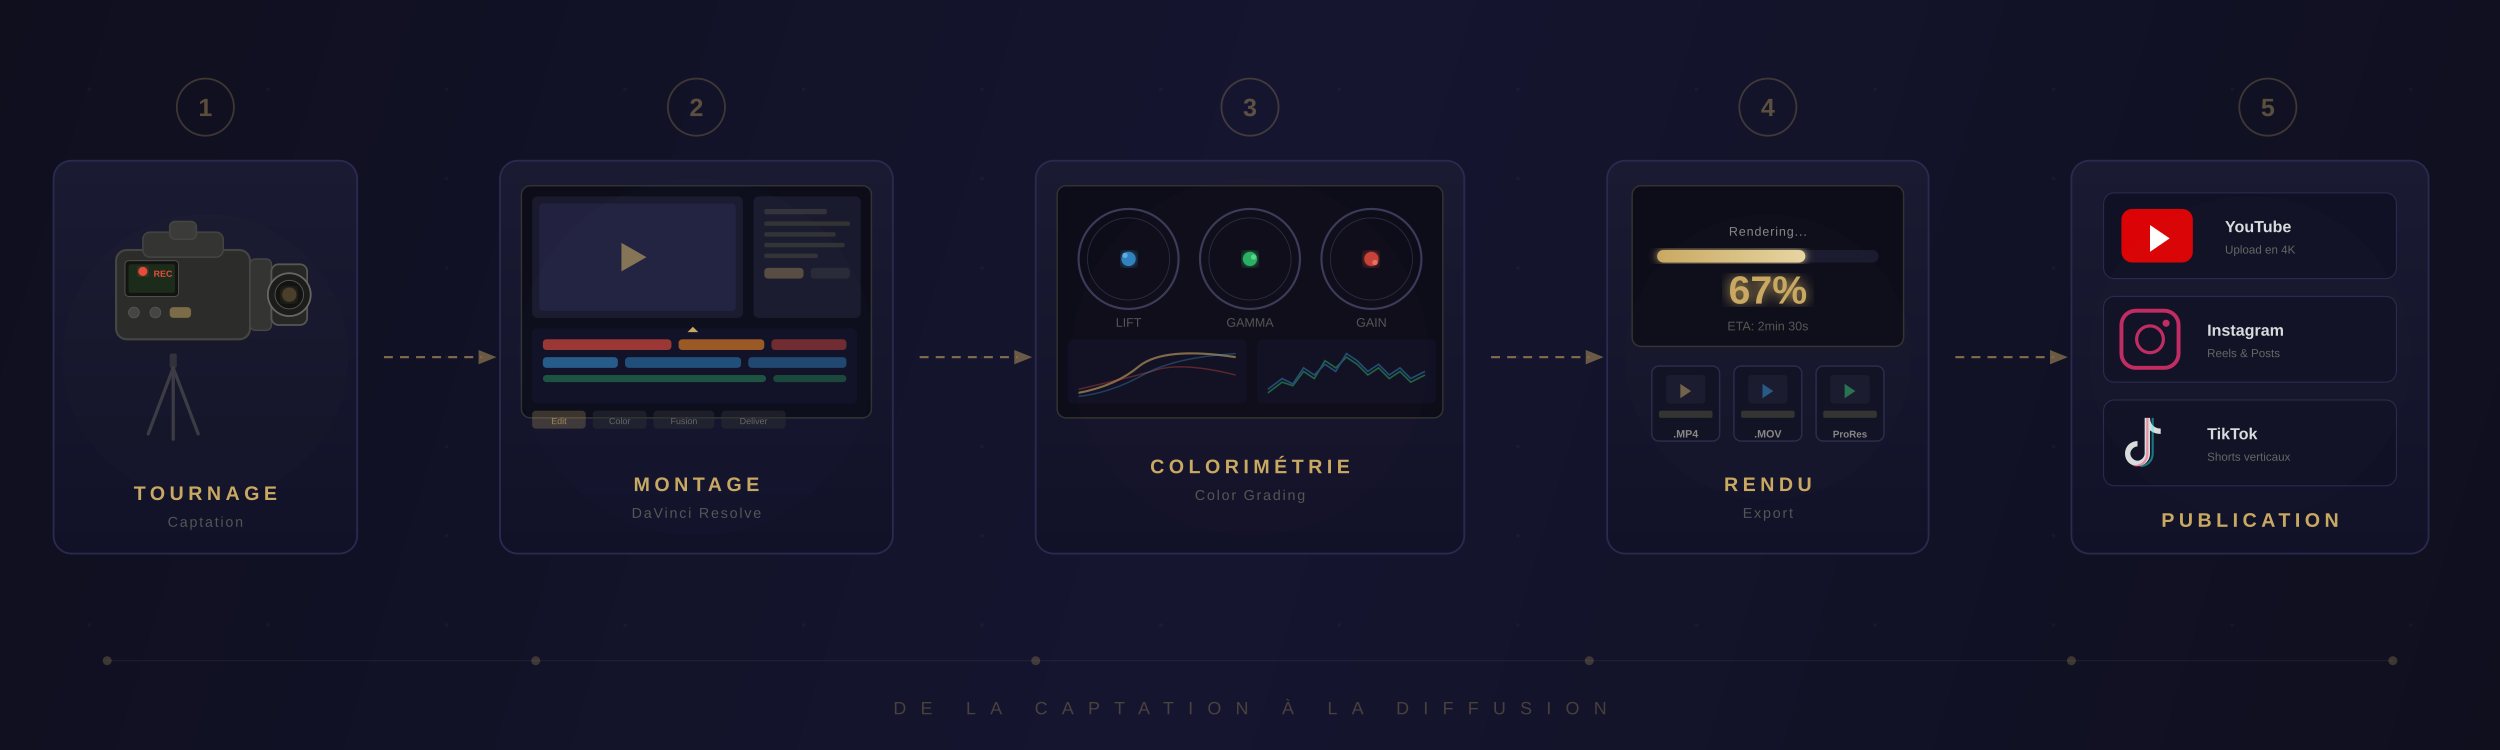
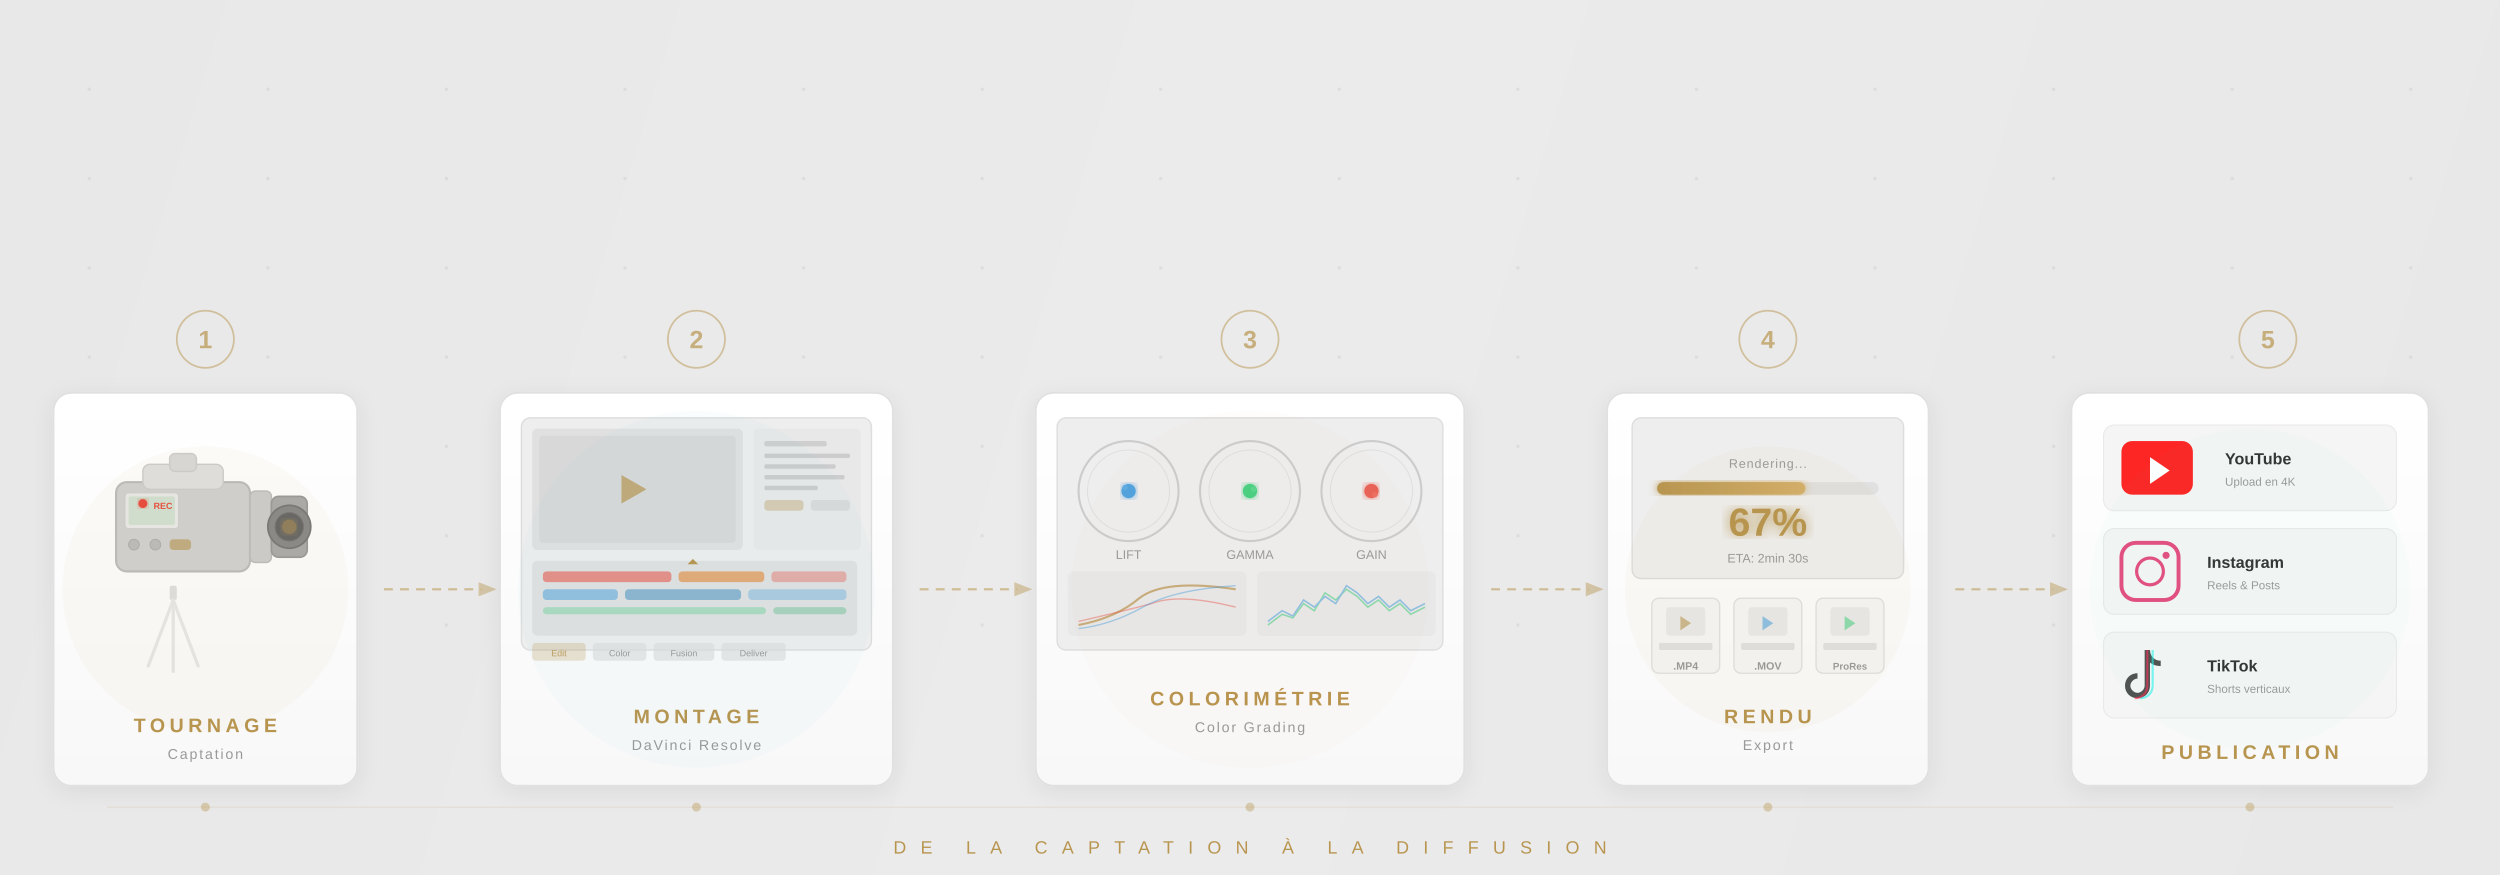
- <svg xmlns="http://www.w3.org/2000/svg" viewBox="0 0 1400 420" fill="none">
+ <svg xmlns="http://www.w3.org/2000/svg" viewBox="0 0 1400 490" fill="none">
  <defs>
    <linearGradient id="bg" x1="0" y1="0" x2="1400" y2="420" gradientUnits="userSpaceOnUse">
-       <stop offset="0%" stop-color="#0f0f1e" />
-       <stop offset="50%" stop-color="#151530" />
-       <stop offset="100%" stop-color="#0f0f1e" />
-     </linearGradient>
-     <linearGradient id="screen" x1="0" y1="0" x2="0" y2="1">
-       <stop offset="0%" stop-color="#1c1c30" />
-       <stop offset="100%" stop-color="#121225" />
+       <stop offset="0%" stop-color="#e8e8e8" />
+       <stop offset="50%" stop-color="#ebebeb" />
+       <stop offset="100%" stop-color="#e8e8e8" />
    </linearGradient>
    <linearGradient id="gold" x1="0" y1="0" x2="1" y2="0">
-       <stop offset="0%" stop-color="#c9a962" />
-       <stop offset="100%" stop-color="#e8d5a3" />
+       <stop offset="0%" stop-color="#b8954f" />
+       <stop offset="100%" stop-color="#d4af6a" />
    </linearGradient>
    <linearGradient id="cardBg" x1="0" y1="0" x2="0" y2="1">
-       <stop offset="0%" stop-color="#1a1a32" />
-       <stop offset="100%" stop-color="#111128" />
+       <stop offset="0%" stop-color="#ffffff" />
+       <stop offset="100%" stop-color="#f8f8f8" />
    </linearGradient>
    <filter id="glow">
      <feGaussianBlur stdDeviation="2.5" result="b" />
      <feMerge>
        <feMergeNode in="b" />
        <feMergeNode in="SourceGraphic" />
      </feMerge>
    </filter>
    <filter id="goldGlow">
      <feGaussianBlur stdDeviation="4" result="b" />
      <feMerge>
        <feMergeNode in="b" />
        <feMergeNode in="SourceGraphic" />
      </feMerge>
    </filter>
+     <filter id="shadow" x="-10%" y="-10%" width="120%" height="130%">
+       <feDropShadow dx="0" dy="3" stdDeviation="6" flood-color="#00000012" />
+     </filter>
  </defs>
-   <rect width="1400" height="420" fill="url(#bg)" />
-   <g opacity="0.035" fill="#fff">
+   <rect width="1400" height="490" fill="url(#bg)" />
+   <g opacity="0.07" fill="#333333">
    <circle cx="50" cy="50" r="1" />
    <circle cx="50" cy="100" r="1" />
    <circle cx="50" cy="150" r="1" />
    <circle cx="50" cy="200" r="1" />
    <circle cx="50" cy="250" r="1" />
    <circle cx="50" cy="300" r="1" />
    <circle cx="50" cy="350" r="1" />
    <circle cx="150" cy="50" r="1" />
    <circle cx="150" cy="100" r="1" />
    <circle cx="150" cy="150" r="1" />
    <circle cx="150" cy="200" r="1" />
    <circle cx="150" cy="250" r="1" />
    <circle cx="150" cy="300" r="1" />
    <circle cx="150" cy="350" r="1" />
    <circle cx="250" cy="50" r="1" />
    <circle cx="250" cy="100" r="1" />
    <circle cx="250" cy="150" r="1" />
    <circle cx="250" cy="200" r="1" />
    <circle cx="250" cy="250" r="1" />
    <circle cx="250" cy="300" r="1" />
    <circle cx="250" cy="350" r="1" />
    <circle cx="350" cy="50" r="1" />
    <circle cx="350" cy="100" r="1" />
    <circle cx="350" cy="150" r="1" />
    <circle cx="350" cy="200" r="1" />
    <circle cx="350" cy="250" r="1" />
    <circle cx="350" cy="300" r="1" />
    <circle cx="350" cy="350" r="1" />
    <circle cx="450" cy="50" r="1" />
    <circle cx="450" cy="100" r="1" />
    <circle cx="450" cy="150" r="1" />
    <circle cx="450" cy="200" r="1" />
    <circle cx="450" cy="250" r="1" />
    <circle cx="450" cy="300" r="1" />
    <circle cx="450" cy="350" r="1" />
    <circle cx="550" cy="50" r="1" />
    <circle cx="550" cy="100" r="1" />
    <circle cx="550" cy="150" r="1" />
    <circle cx="550" cy="200" r="1" />
    <circle cx="550" cy="250" r="1" />
    <circle cx="550" cy="300" r="1" />
    <circle cx="550" cy="350" r="1" />
    <circle cx="650" cy="50" r="1" />
    <circle cx="650" cy="100" r="1" />
    <circle cx="650" cy="150" r="1" />
    <circle cx="650" cy="200" r="1" />
    <circle cx="650" cy="250" r="1" />
    <circle cx="650" cy="300" r="1" />
    <circle cx="650" cy="350" r="1" />
    <circle cx="750" cy="50" r="1" />
    <circle cx="750" cy="100" r="1" />
    <circle cx="750" cy="150" r="1" />
    <circle cx="750" cy="200" r="1" />
    <circle cx="750" cy="250" r="1" />
    <circle cx="750" cy="300" r="1" />
    <circle cx="750" cy="350" r="1" />
    <circle cx="850" cy="50" r="1" />
    <circle cx="850" cy="100" r="1" />
    <circle cx="850" cy="150" r="1" />
    <circle cx="850" cy="200" r="1" />
    <circle cx="850" cy="250" r="1" />
    <circle cx="850" cy="300" r="1" />
    <circle cx="850" cy="350" r="1" />
    <circle cx="950" cy="50" r="1" />
    <circle cx="950" cy="100" r="1" />
    <circle cx="950" cy="150" r="1" />
    <circle cx="950" cy="200" r="1" />
    <circle cx="950" cy="250" r="1" />
    <circle cx="950" cy="300" r="1" />
    <circle cx="950" cy="350" r="1" />
    <circle cx="1050" cy="50" r="1" />
    <circle cx="1050" cy="100" r="1" />
    <circle cx="1050" cy="150" r="1" />
    <circle cx="1050" cy="200" r="1" />
    <circle cx="1050" cy="250" r="1" />
    <circle cx="1050" cy="300" r="1" />
    <circle cx="1050" cy="350" r="1" />
    <circle cx="1150" cy="50" r="1" />
    <circle cx="1150" cy="100" r="1" />
    <circle cx="1150" cy="150" r="1" />
    <circle cx="1150" cy="200" r="1" />
    <circle cx="1150" cy="250" r="1" />
    <circle cx="1150" cy="300" r="1" />
    <circle cx="1150" cy="350" r="1" />
    <circle cx="1250" cy="50" r="1" />
    <circle cx="1250" cy="100" r="1" />
    <circle cx="1250" cy="150" r="1" />
    <circle cx="1250" cy="200" r="1" />
    <circle cx="1250" cy="250" r="1" />
    <circle cx="1250" cy="300" r="1" />
    <circle cx="1250" cy="350" r="1" />
    <circle cx="1350" cy="50" r="1" />
    <circle cx="1350" cy="100" r="1" />
    <circle cx="1350" cy="150" r="1" />
    <circle cx="1350" cy="200" r="1" />
    <circle cx="1350" cy="250" r="1" />
    <circle cx="1350" cy="300" r="1" />
    <circle cx="1350" cy="350" r="1" />
  </g>
-   <circle cx="115" cy="60" r="16" fill="none" stroke="#c9a962" stroke-width="1" opacity="0.25" />
-   <text x="115" y="65" text-anchor="middle" font-family="Arial" font-size="14" font-weight="700" fill="#c9a962" opacity="0.4">1</text>
-   <circle cx="390" cy="60" r="16" fill="none" stroke="#c9a962" stroke-width="1" opacity="0.25" />
-   <text x="390" y="65" text-anchor="middle" font-family="Arial" font-size="14" font-weight="700" fill="#c9a962" opacity="0.4">2</text>
-   <circle cx="700" cy="60" r="16" fill="none" stroke="#c9a962" stroke-width="1" opacity="0.25" />
-   <text x="700" y="65" text-anchor="middle" font-family="Arial" font-size="14" font-weight="700" fill="#c9a962" opacity="0.4">3</text>
-   <circle cx="990" cy="60" r="16" fill="none" stroke="#c9a962" stroke-width="1" opacity="0.25" />
-   <text x="990" y="65" text-anchor="middle" font-family="Arial" font-size="14" font-weight="700" fill="#c9a962" opacity="0.4">4</text>
-   <circle cx="1270" cy="60" r="16" fill="none" stroke="#c9a962" stroke-width="1" opacity="0.25" />
-   <text x="1270" y="65" text-anchor="middle" font-family="Arial" font-size="14" font-weight="700" fill="#c9a962" opacity="0.4">5</text>
-   <g transform="translate(30, 90)">
-     <rect width="170" height="220" rx="10" fill="url(#cardBg)" stroke="#2a2a50" stroke-width="1" />
-     <g transform="translate(35, 30)">
-       <rect x="0" y="20" width="75" height="50" rx="6" fill="#2a2a2a" stroke="#444" stroke-width="1.2" />
-       <rect x="15" y="10" width="45" height="14" rx="4" fill="#333" stroke="#444" stroke-width="0.8" />
-       <rect x="30" y="4" width="15" height="10" rx="3" fill="#3a3a3a" stroke="#444" stroke-width="0.8" />
-       <rect x="75" y="25" width="12" height="40" rx="3" fill="#333" stroke="#444" stroke-width="0.8" />
-       <rect x="87" y="28" width="20" height="34" rx="4" fill="#252525" stroke="#555" stroke-width="1" />
-       <circle cx="97" cy="45" r="12" fill="#1a1a1a" stroke="#666" stroke-width="1" />
-       <circle cx="97" cy="45" r="8" fill="#111" stroke="#555" stroke-width="0.5" />
-       <circle cx="97" cy="45" r="4" fill="#c9a962" opacity="0.3" filter="url(#glow)" />
-       <rect x="5" y="26" width="30" height="20" rx="2" fill="#111" stroke="#555" stroke-width="0.5" />
-       <rect x="7" y="28" width="26" height="16" rx="1" fill="#1e3a1e" opacity="0.6" />
-       <circle cx="15" cy="32" r="2.5" fill="#e74c3c" filter="url(#glow)" />
-       <text x="21" y="35" font-family="Arial" font-size="5" font-weight="700" fill="#e74c3c">REC</text>
-       <circle cx="10" cy="55" r="3" fill="#444" stroke="#555" stroke-width="0.5" />
-       <circle cx="22" cy="55" r="3" fill="#444" stroke="#555" stroke-width="0.5" />
-       <rect x="30" y="52" width="12" height="6" rx="2" fill="#c9a962" opacity="0.5" />
-     </g>
-     <g transform="translate(55, 108)" opacity="0.6">
-       <rect x="10" y="0" width="4" height="8" rx="1" fill="#444" />
-       <line x1="12" y1="8" x2="-2" y2="45" stroke="#555" stroke-width="1.8" stroke-linecap="round" />
-       <line x1="12" y1="8" x2="12" y2="48" stroke="#555" stroke-width="1.8" stroke-linecap="round" />
-       <line x1="12" y1="8" x2="26" y2="45" stroke="#555" stroke-width="1.8" stroke-linecap="round" />
-     </g>
-     <text x="85" y="190" text-anchor="middle" font-family="Arial, sans-serif" font-size="11" font-weight="700" fill="#c9a962" letter-spacing="2.5">TOURNAGE</text>
-     <text x="85" y="205" text-anchor="middle" font-family="Arial" font-size="8" fill="#555" letter-spacing="1">Captation</text>
+   <g transform="translate(0, 130)">
+     <circle cx="115" cy="60" r="16" fill="none" stroke="#b8954f" stroke-width="1" opacity="0.5" />
+     <text x="115" y="65" text-anchor="middle" font-family="Arial" font-size="14" font-weight="700" fill="#b8954f" opacity="0.7">1</text>
+     <circle cx="390" cy="60" r="16" fill="none" stroke="#b8954f" stroke-width="1" opacity="0.5" />
+     <text x="390" y="65" text-anchor="middle" font-family="Arial" font-size="14" font-weight="700" fill="#b8954f" opacity="0.7">2</text>
+     <circle cx="700" cy="60" r="16" fill="none" stroke="#b8954f" stroke-width="1" opacity="0.5" />
+     <text x="700" y="65" text-anchor="middle" font-family="Arial" font-size="14" font-weight="700" fill="#b8954f" opacity="0.7">3</text>
+     <circle cx="990" cy="60" r="16" fill="none" stroke="#b8954f" stroke-width="1" opacity="0.5" />
+     <text x="990" y="65" text-anchor="middle" font-family="Arial" font-size="14" font-weight="700" fill="#b8954f" opacity="0.7">4</text>
+     <circle cx="1270" cy="60" r="16" fill="none" stroke="#b8954f" stroke-width="1" opacity="0.5" />
+     <text x="1270" y="65" text-anchor="middle" font-family="Arial" font-size="14" font-weight="700" fill="#b8954f" opacity="0.7">5</text>
+     <g transform="translate(30, 90)">
+       <rect width="170" height="220" rx="10" fill="url(#cardBg)" stroke="#e0e0e0" stroke-width="1" filter="url(#shadow)" />
+       <g transform="translate(35, 30)">
+         <rect x="0" y="20" width="75" height="50" rx="6" fill="#d0d0d0" stroke="#bbbbbb" stroke-width="1.2" />
+         <rect x="15" y="10" width="45" height="14" rx="4" fill="#e0e0e0" stroke="#cccccc" stroke-width="0.8" />
+         <rect x="30" y="4" width="15" height="10" rx="3" fill="#d8d8d8" stroke="#cccccc" stroke-width="0.8" />
+         <rect x="75" y="25" width="12" height="40" rx="3" fill="#cccccc" stroke="#bbbbbb" stroke-width="0.8" />
+         <rect x="87" y="28" width="20" height="34" rx="4" fill="#aaaaaa" stroke="#999999" stroke-width="1" />
+         <circle cx="97" cy="45" r="12" fill="#888888" stroke="#777777" stroke-width="1" />
+         <circle cx="97" cy="45" r="8" fill="#666666" stroke="#777777" stroke-width="0.5" />
+         <circle cx="97" cy="45" r="4" fill="#b8954f" opacity="0.5" filter="url(#glow)" />
+         <rect x="5" y="26" width="30" height="20" rx="2" fill="#e8e8e8" stroke="#cccccc" stroke-width="0.5" />
+         <rect x="7" y="28" width="26" height="16" rx="1" fill="#c8ddc8" opacity="0.7" />
+         <circle cx="15" cy="32" r="2.5" fill="#e74c3c" filter="url(#glow)" />
+         <text x="21" y="35" font-family="Arial" font-size="5" font-weight="700" fill="#e74c3c">REC</text>
+         <circle cx="10" cy="55" r="3" fill="#bbbbbb" stroke="#aaaaaa" stroke-width="0.5" />
+         <circle cx="22" cy="55" r="3" fill="#bbbbbb" stroke="#aaaaaa" stroke-width="0.5" />
+         <rect x="30" y="52" width="12" height="6" rx="2" fill="#b8954f" opacity="0.6" />
+       </g>
+       <g transform="translate(55, 108)" opacity="0.45">
+         <rect x="10" y="0" width="4" height="8" rx="1" fill="#bbbbbb" />
+         <line x1="12" y1="8" x2="-2" y2="45" stroke="#cccccc" stroke-width="1.8" stroke-linecap="round" />
+         <line x1="12" y1="8" x2="12" y2="48" stroke="#cccccc" stroke-width="1.8" stroke-linecap="round" />
+         <line x1="12" y1="8" x2="26" y2="45" stroke="#cccccc" stroke-width="1.8" stroke-linecap="round" />
+       </g>
+       <text x="85" y="190" text-anchor="middle" font-family="Arial, sans-serif" font-size="11" font-weight="700" fill="#b8954f" letter-spacing="2.5">TOURNAGE</text>
+       <text x="85" y="205" text-anchor="middle" font-family="Arial" font-size="8" fill="#999999" letter-spacing="1">Captation</text>
+     </g>
+     <g opacity="0.55">
+       <line x1="215" y1="200" x2="270" y2="200" stroke="#b8954f" stroke-width="1.2" stroke-dasharray="5 4" />
+       <polygon points="268,196 278,200 268,204" fill="#b8954f" opacity="0.8" />
+     </g>
+     <g transform="translate(280, 90)">
+       <rect width="220" height="220" rx="10" fill="url(#cardBg)" stroke="#e0e0e0" stroke-width="1" filter="url(#shadow)" />
+       <rect x="12" y="14" width="196" height="130" rx="5" fill="#eeeeee" stroke="#dddddd" stroke-width="0.8" />
+       <rect x="18" y="20" width="118" height="68" rx="3" fill="#e0e0e0" />
+       <rect x="22" y="24" width="110" height="60" rx="2" fill="#d8d8d8" />
+       <polygon points="68,46 82,54 68,62" fill="#b8954f" opacity="0.7" />
+       <rect x="142" y="20" width="60" height="68" rx="3" fill="#e8e8e8" />
+       <rect x="148" y="27" width="35" height="3" rx="1" fill="#cccccc" opacity="0.9" />
+       <rect x="148" y="34" width="48" height="2.5" rx="1" fill="#cccccc" />
+       <rect x="148" y="40" width="40" height="2.5" rx="1" fill="#cccccc" />
+       <rect x="148" y="46" width="45" height="2.5" rx="1" fill="#cccccc" />
+       <rect x="148" y="52" width="30" height="2.5" rx="1" fill="#cccccc" />
+       <rect x="148" y="60" width="22" height="6" rx="2" fill="#b8954f" opacity="0.35" />
+       <rect x="174" y="60" width="22" height="6" rx="2" fill="#cccccc" opacity="0.5" />
+       <rect x="18" y="94" width="182" height="42" rx="3" fill="#e0e0e0" />
+       <rect x="24" y="100" width="72" height="6" rx="2" fill="#e74c3c" opacity="0.55" />
+       <rect x="100" y="100" width="48" height="6" rx="2" fill="#e67e22" opacity="0.55" />
+       <rect x="152" y="100" width="42" height="6" rx="2" fill="#e74c3c" opacity="0.35" />
+       <rect x="24" y="110" width="42" height="6" rx="2" fill="#3498db" opacity="0.45" />
+       <rect x="70" y="110" width="65" height="6" rx="2" fill="#2980b9" opacity="0.45" />
+       <rect x="139" y="110" width="55" height="6" rx="2" fill="#3498db" opacity="0.3" />
+       <rect x="24" y="120" width="125" height="4" rx="2" fill="#2ecc71" opacity="0.3" />
+       <rect x="153" y="120" width="41" height="4" rx="2" fill="#27ae60" opacity="0.3" />
+       <line x1="108" y1="97" x2="108" y2="133" stroke="#b8954f" stroke-width="1.2" filter="url(#glow)" />
+       <polygon points="105,96 111,96 108,93" fill="#b8954f" />
+       <g transform="translate(18, 140)">
+         <rect width="30" height="10" rx="2" fill="#b8954f" opacity="0.25" />
+         <text x="15" y="7.5" text-anchor="middle" font-family="Arial" font-size="5" fill="#b8954f" opacity="0.9">Edit</text>
+         <rect x="34" width="30" height="10" rx="2" fill="#dddddd" opacity="0.7" />
+         <text x="49" y="7.5" text-anchor="middle" font-family="Arial" font-size="5" fill="#999999">Color</text>
+         <rect x="68" width="34" height="10" rx="2" fill="#dddddd" opacity="0.7" />
+         <text x="85" y="7.5" text-anchor="middle" font-family="Arial" font-size="5" fill="#999999">Fusion</text>
+         <rect x="106" width="36" height="10" rx="2" fill="#dddddd" opacity="0.7" />
+         <text x="124" y="7.5" text-anchor="middle" font-family="Arial" font-size="5" fill="#999999">Deliver</text>
+       </g>
+       <text x="110" y="185" text-anchor="middle" font-family="Arial, sans-serif" font-size="11" font-weight="700" fill="#b8954f" letter-spacing="2.5">MONTAGE</text>
+       <text x="110" y="200" text-anchor="middle" font-family="Arial" font-size="8" fill="#999999" letter-spacing="1">DaVinci Resolve</text>
+     </g>
+     <g opacity="0.55">
+       <line x1="515" y1="200" x2="570" y2="200" stroke="#b8954f" stroke-width="1.2" stroke-dasharray="5 4" />
+       <polygon points="568,196 578,200 568,204" fill="#b8954f" opacity="0.8" />
+     </g>
+     <g transform="translate(580, 90)">
+       <rect width="240" height="220" rx="10" fill="url(#cardBg)" stroke="#e0e0e0" stroke-width="1" filter="url(#shadow)" />
+       <rect x="12" y="14" width="216" height="130" rx="5" fill="#eeeeee" stroke="#dddddd" stroke-width="0.8" />
+       <g transform="translate(52, 55)">
+         <circle r="28" fill="none" stroke="#cccccc" stroke-width="1.2" />
+         <circle r="23" fill="none" stroke="#dddddd" stroke-width="0.5" />
+         <circle r="4" fill="#3498db" opacity="0.85" filter="url(#glow)" />
+         <circle cx="-2" cy="-2" r="1.5" fill="#5dade2" />
+         <text y="38" text-anchor="middle" font-family="Arial" font-size="7" fill="#999999">LIFT</text>
+       </g>
+       <g transform="translate(120, 55)">
+         <circle r="28" fill="none" stroke="#cccccc" stroke-width="1.2" />
+         <circle r="23" fill="none" stroke="#dddddd" stroke-width="0.5" />
+         <circle r="4" fill="#2ecc71" opacity="0.85" filter="url(#glow)" />
+         <circle cx="2" cy="-1" r="1.5" fill="#58d68d" />
+         <text y="38" text-anchor="middle" font-family="Arial" font-size="7" fill="#999999">GAMMA</text>
+       </g>
+       <g transform="translate(188, 55)">
+         <circle r="28" fill="none" stroke="#cccccc" stroke-width="1.2" />
+         <circle r="23" fill="none" stroke="#dddddd" stroke-width="0.5" />
+         <circle r="4" fill="#e74c3c" opacity="0.85" filter="url(#glow)" />
+         <circle cx="2" cy="2" r="1.5" fill="#ec7063" />
+         <text y="38" text-anchor="middle" font-family="Arial" font-size="7" fill="#999999">GAIN</text>
+       </g>
+       <rect x="18" y="100" width="100" height="36" rx="3" fill="#e8e8e8" />
+       <path d="M24 130 Q45 126 58 115 Q72 104 112 110" stroke="#b8954f" stroke-width="1.2" fill="none" opacity="0.7" />
+       <path d="M24 128 Q50 122 65 118 Q80 112 112 120" stroke="#e74c3c" stroke-width="0.8" fill="none" opacity="0.4" />
+       <path d="M24 132 Q42 130 60 120 Q78 110 112 108" stroke="#3498db" stroke-width="0.8" fill="none" opacity="0.4" />
+       <rect x="124" y="100" width="100" height="36" rx="3" fill="#e8e8e8" />
+       <g opacity="0.5">
+         <path d="M130 130 L138 124 L144 126 L150 118 L156 122 L162 112 L168 116 L174 110 L180 114 L186 120 L192 116 L198 122 L204 118 L210 124 L218 120" stroke="#2ecc71" stroke-width="0.9" fill="none" />
+         <path d="M130 128 L138 122 L144 125 L150 116 L156 120 L162 114 L168 118 L174 108 L180 112 L186 118 L192 114 L198 120 L204 116 L210 122 L218 118" stroke="#3498db" stroke-width="0.9" fill="none" />
+       </g>
+       <text x="120" y="175" text-anchor="middle" font-family="Arial, sans-serif" font-size="11" font-weight="700" fill="#b8954f" letter-spacing="2.5">COLORIMÉTRIE</text>
+       <text x="120" y="190" text-anchor="middle" font-family="Arial" font-size="8" fill="#999999" letter-spacing="1">Color Grading</text>
+     </g>
+     <g opacity="0.55">
+       <line x1="835" y1="200" x2="890" y2="200" stroke="#b8954f" stroke-width="1.2" stroke-dasharray="5 4" />
+       <polygon points="888,196 898,200 888,204" fill="#b8954f" opacity="0.8" />
+     </g>
+     <g transform="translate(900, 90)">
+       <rect width="180" height="220" rx="10" fill="url(#cardBg)" stroke="#e0e0e0" stroke-width="1" filter="url(#shadow)" />
+       <rect x="14" y="14" width="152" height="90" rx="5" fill="#eeeeee" stroke="#dddddd" stroke-width="0.8" />
+       <text x="90" y="42" text-anchor="middle" font-family="Arial" font-size="7" fill="#999999" letter-spacing="0.5">Rendering...</text>
+       <rect x="28" y="50" width="124" height="7" rx="3.5" fill="#e0e0e0" />
+       <rect x="28" y="50" width="83" height="7" rx="3.5" fill="url(#gold)" filter="url(#glow)" />
+       <text x="90" y="80" text-anchor="middle" font-family="Arial, sans-serif" font-size="22" font-weight="800" fill="#b8954f" filter="url(#goldGlow)">67%</text>
+       <text x="90" y="95" text-anchor="middle" font-family="Arial" font-size="7" fill="#999999">ETA: 2min 30s</text>
+       <g transform="translate(25, 115)">
+         <rect width="38" height="42" rx="4" fill="#f5f5f5" stroke="#e0e0e0" stroke-width="0.8" />
+         <rect x="8" y="5" width="22" height="16" rx="2" fill="#e8e8e8" />
+         <polygon points="16,10 22,14 16,18" fill="#b8954f" opacity="0.6" />
+         <rect x="4" y="25" width="30" height="4" rx="1" fill="#e0e0e0" />
+         <text x="19" y="40" text-anchor="middle" font-family="Arial" font-size="6" font-weight="600" fill="#999999">.MP4</text>
+         <g transform="translate(46, 0)">
+           <rect width="38" height="42" rx="4" fill="#f5f5f5" stroke="#e0e0e0" stroke-width="0.8" />
+           <rect x="8" y="5" width="22" height="16" rx="2" fill="#e8e8e8" />
+           <polygon points="16,10 22,14 16,18" fill="#3498db" opacity="0.5" />
+           <rect x="4" y="25" width="30" height="4" rx="1" fill="#e0e0e0" />
+           <text x="19" y="40" text-anchor="middle" font-family="Arial" font-size="6" font-weight="600" fill="#999999">.MOV</text>
+         </g>
+         <g transform="translate(92, 0)">
+           <rect width="38" height="42" rx="4" fill="#f5f5f5" stroke="#e0e0e0" stroke-width="0.8" />
+           <rect x="8" y="5" width="22" height="16" rx="2" fill="#e8e8e8" />
+           <polygon points="16,10 22,14 16,18" fill="#2ecc71" opacity="0.5" />
+           <rect x="4" y="25" width="30" height="4" rx="1" fill="#e0e0e0" />
+           <text x="19" y="40" text-anchor="middle" font-family="Arial" font-size="5.5" font-weight="600" fill="#999999">ProRes</text>
+         </g>
+       </g>
+       <text x="90" y="185" text-anchor="middle" font-family="Arial, sans-serif" font-size="11" font-weight="700" fill="#b8954f" letter-spacing="2.5">RENDU</text>
+       <text x="90" y="200" text-anchor="middle" font-family="Arial" font-size="8" fill="#999999" letter-spacing="1">Export</text>
+     </g>
+     <g opacity="0.55">
+       <line x1="1095" y1="200" x2="1150" y2="200" stroke="#b8954f" stroke-width="1.2" stroke-dasharray="5 4" />
+       <polygon points="1148,196 1158,200 1148,204" fill="#b8954f" opacity="0.8" />
+     </g>
+     <g transform="translate(1160, 90)">
+       <rect width="200" height="220" rx="10" fill="url(#cardBg)" stroke="#e0e0e0" stroke-width="1" filter="url(#shadow)" />
+       <g transform="translate(18, 18)">
+         <rect width="164" height="48" rx="6" fill="#f5f5f5" stroke="#e8e8e8" stroke-width="0.6" />
+         <rect x="10" y="9" width="40" height="30" rx="6" fill="#FF0000" opacity="0.85" />
+         <polygon points="26,18 26,33 37,25.5" fill="#fff" />
+         <text x="68" y="22" font-family="Arial" font-size="9" font-weight="700" fill="#333333">YouTube</text>
+         <text x="68" y="34" font-family="Arial" font-size="6.5" fill="#999999">Upload en 4K</text>
+       </g>
+       <g transform="translate(18, 76)">
+         <rect width="164" height="48" rx="6" fill="#f5f5f5" stroke="#e8e8e8" stroke-width="0.6" />
+         <g transform="translate(10, 8)">
+           <rect width="32" height="32" rx="8" fill="none" stroke="#E1306C" stroke-width="2.2" opacity="0.85" />
+           <circle cx="16" cy="16" r="7.5" fill="none" stroke="#E1306C" stroke-width="1.8" opacity="0.85" />
+           <circle cx="25" cy="7" r="2" fill="#E1306C" opacity="0.85" />
+         </g>
+         <text x="58" y="22" font-family="Arial" font-size="9" font-weight="700" fill="#333333">Instagram</text>
+         <text x="58" y="34" font-family="Arial" font-size="6.5" fill="#999999">Reels &amp; Posts</text>
+       </g>
+       <g transform="translate(18, 134)">
+         <rect width="164" height="48" rx="6" fill="#f5f5f5" stroke="#e8e8e8" stroke-width="0.6" />
+         <g transform="translate(14, 10)">
+           <path d="M12 0 L12 20 C12 24 9 27 5 27 C1 27 -2 24 -2 20 C-2 16 1 13 5 13 L5 16 C3 16 1 18 1 20 C1 22 3 24 5 24 C7 24 9 22 9 20 L9 0 L12 0 C12 3 14 6 18 6 L18 9 C14 9 12 7 12 7" fill="#333333" opacity="0.85" />
+           <path d="M13.5 0 L13.5 20 C13.5 24 10.5 27 6.5 27" stroke="#25F4EE" stroke-width="1.2" fill="none" opacity="0.6" />
+           <path d="M10.5 0 L10.5 20 C10.5 24 7.5 27 3.5 27" stroke="#FE2C55" stroke-width="1.2" fill="none" opacity="0.6" />
+         </g>
+         <text x="58" y="22" font-family="Arial" font-size="9" font-weight="700" fill="#333333">TikTok</text>
+         <text x="58" y="34" font-family="Arial" font-size="6.5" fill="#999999">Shorts verticaux</text>
+       </g>
+       <text x="100" y="205" text-anchor="middle" font-family="Arial, sans-serif" font-size="11" font-weight="700" fill="#b8954f" letter-spacing="2.5">PUBLICATION</text>
+     </g>
+     <circle cx="115" cy="200" r="80" fill="#b8954f" opacity="0.04" />
+     <circle cx="390" cy="200" r="100" fill="#3498db" opacity="0.025" />
+     <circle cx="700" cy="200" r="100" fill="#e74c3c" opacity="0.018" />
+     <circle cx="990" cy="200" r="80" fill="#b8954f" opacity="0.04" />
+     <circle cx="1260" cy="200" r="90" fill="#2ecc71" opacity="0.025" />
+     <line x1="60" y1="322" x2="1340" y2="322" stroke="#b8954f" stroke-width="0.5" opacity="0.2" />
+     <g opacity="0.4" fill="#b8954f">
+       <circle cx="115" cy="322" r="2.5" />
+       <circle cx="390" cy="322" r="2.5" />
+       <circle cx="700" cy="322" r="2.5" />
+       <circle cx="990" cy="322" r="2.5" />
+       <circle cx="1260" cy="322" r="2.5" />
+     </g>
+     <text x="700" y="348" text-anchor="middle" font-family="Arial, sans-serif" font-size="10" fill="#b8954f" letter-spacing="8">DE LA CAPTATION À LA DIFFUSION</text>
  </g>
-   <g opacity="0.6">
-     <line x1="215" y1="200" x2="270" y2="200" stroke="#c9a962" stroke-width="1.2" stroke-dasharray="5 4" />
-     <polygon points="268,196 278,200 268,204" fill="#c9a962" opacity="0.8" />
-   </g>
-   <g transform="translate(280, 90)">
-     <rect width="220" height="220" rx="10" fill="url(#cardBg)" stroke="#2a2a50" stroke-width="1" />
-     <rect x="12" y="14" width="196" height="130" rx="5" fill="#0d0d1a" stroke="#333" stroke-width="0.8" />
-     <rect x="18" y="20" width="118" height="68" rx="3" fill="#1a1a2e" />
-     <rect x="22" y="24" width="110" height="60" rx="2" fill="#222240" />
-     <polygon points="68,46 82,54 68,62" fill="#c9a962" opacity="0.6" />
-     <rect x="142" y="20" width="60" height="68" rx="3" fill="#1a1a2e" />
-     <rect x="148" y="27" width="35" height="3" rx="1" fill="#444" opacity="0.6" />
-     <rect x="148" y="34" width="48" height="2.5" rx="1" fill="#333" />
-     <rect x="148" y="40" width="40" height="2.5" rx="1" fill="#333" />
-     <rect x="148" y="46" width="45" height="2.5" rx="1" fill="#333" />
-     <rect x="148" y="52" width="30" height="2.5" rx="1" fill="#333" />
-     <rect x="148" y="60" width="22" height="6" rx="2" fill="#c9a962" opacity="0.35" />
-     <rect x="174" y="60" width="22" height="6" rx="2" fill="#444" opacity="0.35" />
-     <rect x="18" y="94" width="182" height="42" rx="3" fill="#111125" />
-     <rect x="24" y="100" width="72" height="6" rx="2" fill="#e74c3c" opacity="0.65" />
-     <rect x="100" y="100" width="48" height="6" rx="2" fill="#e67e22" opacity="0.65" />
-     <rect x="152" y="100" width="42" height="6" rx="2" fill="#e74c3c" opacity="0.45" />
-     <rect x="24" y="110" width="42" height="6" rx="2" fill="#3498db" opacity="0.55" />
-     <rect x="70" y="110" width="65" height="6" rx="2" fill="#2980b9" opacity="0.55" />
-     <rect x="139" y="110" width="55" height="6" rx="2" fill="#3498db" opacity="0.4" />
-     <rect x="24" y="120" width="125" height="4" rx="2" fill="#2ecc71" opacity="0.35" />
-     <rect x="153" y="120" width="41" height="4" rx="2" fill="#27ae60" opacity="0.35" />
-     <line x1="108" y1="97" x2="108" y2="133" stroke="#c9a962" stroke-width="1.2" filter="url(#glow)" />
-     <polygon points="105,96 111,96 108,93" fill="#c9a962" />
-     <g transform="translate(18, 140)">
-       <rect width="30" height="10" rx="2" fill="#c9a962" opacity="0.25" />
-       <text x="15" y="7.5" text-anchor="middle" font-family="Arial" font-size="5" fill="#c9a962" opacity="0.7">Edit</text>
-       <rect x="34" width="30" height="10" rx="2" fill="#333" opacity="0.4" />
-       <text x="49" y="7.5" text-anchor="middle" font-family="Arial" font-size="5" fill="#666">Color</text>
-       <rect x="68" width="34" height="10" rx="2" fill="#333" opacity="0.4" />
-       <text x="85" y="7.5" text-anchor="middle" font-family="Arial" font-size="5" fill="#666">Fusion</text>
-       <rect x="106" width="36" height="10" rx="2" fill="#333" opacity="0.4" />
-       <text x="124" y="7.5" text-anchor="middle" font-family="Arial" font-size="5" fill="#666">Deliver</text>
-     </g>
-     <text x="110" y="185" text-anchor="middle" font-family="Arial, sans-serif" font-size="11" font-weight="700" fill="#c9a962" letter-spacing="2.5">MONTAGE</text>
-     <text x="110" y="200" text-anchor="middle" font-family="Arial" font-size="8" fill="#555" letter-spacing="1">DaVinci Resolve</text>
-   </g>
-   <g opacity="0.6">
-     <line x1="515" y1="200" x2="570" y2="200" stroke="#c9a962" stroke-width="1.2" stroke-dasharray="5 4" />
-     <polygon points="568,196 578,200 568,204" fill="#c9a962" opacity="0.8" />
-   </g>
-   <g transform="translate(580, 90)">
-     <rect width="240" height="220" rx="10" fill="url(#cardBg)" stroke="#2a2a50" stroke-width="1" />
-     <rect x="12" y="14" width="216" height="130" rx="5" fill="#0d0d1a" stroke="#333" stroke-width="0.8" />
-     <g transform="translate(52, 55)">
-       <circle r="28" fill="none" stroke="#3a3a5a" stroke-width="1.2" />
-       <circle r="23" fill="none" stroke="#2a2a45" stroke-width="0.5" />
-       <circle r="4" fill="#3498db" opacity="0.85" filter="url(#glow)" />
-       <circle cx="-2" cy="-2" r="1.5" fill="#5dade2" />
-       <text y="38" text-anchor="middle" font-family="Arial" font-size="7" fill="#555">LIFT</text>
-     </g>
-     <g transform="translate(120, 55)">
-       <circle r="28" fill="none" stroke="#3a3a5a" stroke-width="1.2" />
-       <circle r="23" fill="none" stroke="#2a2a45" stroke-width="0.5" />
-       <circle r="4" fill="#2ecc71" opacity="0.85" filter="url(#glow)" />
-       <circle cx="2" cy="-1" r="1.5" fill="#58d68d" />
-       <text y="38" text-anchor="middle" font-family="Arial" font-size="7" fill="#555">GAMMA</text>
-     </g>
-     <g transform="translate(188, 55)">
-       <circle r="28" fill="none" stroke="#3a3a5a" stroke-width="1.2" />
-       <circle r="23" fill="none" stroke="#2a2a45" stroke-width="0.5" />
-       <circle r="4" fill="#e74c3c" opacity="0.85" filter="url(#glow)" />
-       <circle cx="2" cy="2" r="1.5" fill="#ec7063" />
-       <text y="38" text-anchor="middle" font-family="Arial" font-size="7" fill="#555">GAIN</text>
-     </g>
-     <rect x="18" y="100" width="100" height="36" rx="3" fill="#111125" />
-     <path d="M24 130 Q45 126 58 115 Q72 104 112 110" stroke="#c9a962" stroke-width="1.2" fill="none" opacity="0.6" />
-     <path d="M24 128 Q50 122 65 118 Q80 112 112 120" stroke="#e74c3c" stroke-width="0.8" fill="none" opacity="0.35" />
-     <path d="M24 132 Q42 130 60 120 Q78 110 112 108" stroke="#3498db" stroke-width="0.8" fill="none" opacity="0.35" />
-     <rect x="124" y="100" width="100" height="36" rx="3" fill="#111125" />
-     <g opacity="0.45">
-       <path d="M130 130 L138 124 L144 126 L150 118 L156 122 L162 112 L168 116 L174 110 L180 114 L186 120 L192 116 L198 122 L204 118 L210 124 L218 120" stroke="#2ecc71" stroke-width="0.9" fill="none" />
-       <path d="M130 128 L138 122 L144 125 L150 116 L156 120 L162 114 L168 118 L174 108 L180 112 L186 118 L192 114 L198 120 L204 116 L210 122 L218 118" stroke="#3498db" stroke-width="0.9" fill="none" />
-     </g>
-     <text x="120" y="175" text-anchor="middle" font-family="Arial, sans-serif" font-size="11" font-weight="700" fill="#c9a962" letter-spacing="2.5">COLORIMÉTRIE</text>
-     <text x="120" y="190" text-anchor="middle" font-family="Arial" font-size="8" fill="#555" letter-spacing="1">Color Grading</text>
-   </g>
-   <g opacity="0.6">
-     <line x1="835" y1="200" x2="890" y2="200" stroke="#c9a962" stroke-width="1.2" stroke-dasharray="5 4" />
-     <polygon points="888,196 898,200 888,204" fill="#c9a962" opacity="0.8" />
-   </g>
-   <g transform="translate(900, 90)">
-     <rect width="180" height="220" rx="10" fill="url(#cardBg)" stroke="#2a2a50" stroke-width="1" />
-     <rect x="14" y="14" width="152" height="90" rx="5" fill="#0d0d1a" stroke="#333" stroke-width="0.8" />
-     <text x="90" y="42" text-anchor="middle" font-family="Arial" font-size="7" fill="#888" letter-spacing="0.5">Rendering...</text>
-     <rect x="28" y="50" width="124" height="7" rx="3.5" fill="#1a1a30" />
-     <rect x="28" y="50" width="83" height="7" rx="3.5" fill="url(#gold)" filter="url(#glow)" />
-     <text x="90" y="80" text-anchor="middle" font-family="Arial, sans-serif" font-size="22" font-weight="800" fill="#c9a962" filter="url(#goldGlow)">67%</text>
-     <text x="90" y="95" text-anchor="middle" font-family="Arial" font-size="7" fill="#555">ETA: 2min 30s</text>
-     <g transform="translate(25, 115)">
-       <rect width="38" height="42" rx="4" fill="#111125" stroke="#2a2a50" stroke-width="0.8" />
-       <rect x="8" y="5" width="22" height="16" rx="2" fill="#1a1a30" />
-       <polygon points="16,10 22,14 16,18" fill="#c9a962" opacity="0.5" />
-       <rect x="4" y="25" width="30" height="4" rx="1" fill="#333" />
-       <text x="19" y="40" text-anchor="middle" font-family="Arial" font-size="6" font-weight="600" fill="#888">.MP4</text>
-       <g transform="translate(46, 0)">
-         <rect width="38" height="42" rx="4" fill="#111125" stroke="#2a2a50" stroke-width="0.8" />
-         <rect x="8" y="5" width="22" height="16" rx="2" fill="#1a1a30" />
-         <polygon points="16,10 22,14 16,18" fill="#3498db" opacity="0.5" />
-         <rect x="4" y="25" width="30" height="4" rx="1" fill="#333" />
-         <text x="19" y="40" text-anchor="middle" font-family="Arial" font-size="6" font-weight="600" fill="#888">.MOV</text>
-       </g>
-       <g transform="translate(92, 0)">
-         <rect width="38" height="42" rx="4" fill="#111125" stroke="#2a2a50" stroke-width="0.8" />
-         <rect x="8" y="5" width="22" height="16" rx="2" fill="#1a1a30" />
-         <polygon points="16,10 22,14 16,18" fill="#2ecc71" opacity="0.5" />
-         <rect x="4" y="25" width="30" height="4" rx="1" fill="#333" />
-         <text x="19" y="40" text-anchor="middle" font-family="Arial" font-size="5.5" font-weight="600" fill="#888">ProRes</text>
-       </g>
-     </g>
-     <text x="90" y="185" text-anchor="middle" font-family="Arial, sans-serif" font-size="11" font-weight="700" fill="#c9a962" letter-spacing="2.5">RENDU</text>
-     <text x="90" y="200" text-anchor="middle" font-family="Arial" font-size="8" fill="#555" letter-spacing="1">Export</text>
-   </g>
-   <g opacity="0.6">
-     <line x1="1095" y1="200" x2="1150" y2="200" stroke="#c9a962" stroke-width="1.2" stroke-dasharray="5 4" />
-     <polygon points="1148,196 1158,200 1148,204" fill="#c9a962" opacity="0.8" />
-   </g>
-   <g transform="translate(1160, 90)">
-     <rect width="200" height="220" rx="10" fill="url(#cardBg)" stroke="#2a2a50" stroke-width="1" />
-     <g transform="translate(18, 18)">
-       <rect width="164" height="48" rx="6" fill="#111125" stroke="#2a2a50" stroke-width="0.6" />
-       <rect x="10" y="9" width="40" height="30" rx="6" fill="#FF0000" opacity="0.85" />
-       <polygon points="26,18 26,33 37,25.5" fill="#fff" />
-       <text x="68" y="22" font-family="Arial" font-size="9" font-weight="700" fill="#fff" opacity="0.85">YouTube</text>
-       <text x="68" y="34" font-family="Arial" font-size="6.5" fill="#666">Upload en 4K</text>
-     </g>
-     <g transform="translate(18, 76)">
-       <rect width="164" height="48" rx="6" fill="#111125" stroke="#2a2a50" stroke-width="0.6" />
-       <g transform="translate(10, 8)">
-         <rect width="32" height="32" rx="8" fill="none" stroke="#E1306C" stroke-width="2.2" opacity="0.85" />
-         <circle cx="16" cy="16" r="7.5" fill="none" stroke="#E1306C" stroke-width="1.8" opacity="0.85" />
-         <circle cx="25" cy="7" r="2" fill="#E1306C" opacity="0.85" />
-       </g>
-       <text x="58" y="22" font-family="Arial" font-size="9" font-weight="700" fill="#fff" opacity="0.85">Instagram</text>
-       <text x="58" y="34" font-family="Arial" font-size="6.5" fill="#666">Reels &amp; Posts</text>
-     </g>
-     <g transform="translate(18, 134)">
-       <rect width="164" height="48" rx="6" fill="#111125" stroke="#2a2a50" stroke-width="0.6" />
-       <g transform="translate(14, 10)">
-         <path d="M12 0 L12 20 C12 24 9 27 5 27 C1 27 -2 24 -2 20 C-2 16 1 13 5 13 L5 16 C3 16 1 18 1 20 C1 22 3 24 5 24 C7 24 9 22 9 20 L9 0 L12 0 C12 3 14 6 18 6 L18 9 C14 9 12 7 12 7" fill="#fff" opacity="0.85" />
-         <path d="M13.5 0 L13.5 20 C13.5 24 10.5 27 6.5 27" stroke="#25F4EE" stroke-width="1.2" fill="none" opacity="0.45" />
-         <path d="M10.5 0 L10.5 20 C10.5 24 7.5 27 3.5 27" stroke="#FE2C55" stroke-width="1.2" fill="none" opacity="0.45" />
-       </g>
-       <text x="58" y="22" font-family="Arial" font-size="9" font-weight="700" fill="#fff" opacity="0.85">TikTok</text>
-       <text x="58" y="34" font-family="Arial" font-size="6.5" fill="#666">Shorts verticaux</text>
-     </g>
-     <text x="100" y="205" text-anchor="middle" font-family="Arial, sans-serif" font-size="11" font-weight="700" fill="#c9a962" letter-spacing="2.5">PUBLICATION</text>
-   </g>
-   <circle cx="115" cy="200" r="80" fill="#c9a962" opacity="0.015" />
-   <circle cx="390" cy="200" r="100" fill="#3498db" opacity="0.012" />
-   <circle cx="700" cy="200" r="100" fill="#e74c3c" opacity="0.01" />
-   <circle cx="990" cy="200" r="80" fill="#c9a962" opacity="0.015" />
-   <circle cx="1260" cy="200" r="90" fill="#2ecc71" opacity="0.012" />
-   <line x1="60" y1="370" x2="1340" y2="370" stroke="#c9a962" stroke-width="0.5" opacity="0.1" />
-   <g opacity="0.25" fill="#c9a962">
-     <circle cx="60" cy="370" r="2.5" />
-     <circle cx="300" cy="370" r="2.5" />
-     <circle cx="580" cy="370" r="2.5" />
-     <circle cx="890" cy="370" r="2.5" />
-     <circle cx="1160" cy="370" r="2.5" />
-     <circle cx="1340" cy="370" r="2.5" />
-   </g>
-   <text x="700" y="400" text-anchor="middle" font-family="Arial, sans-serif" font-size="10" fill="#c9a962" opacity="0.3" letter-spacing="8">DE LA CAPTATION À LA DIFFUSION</text>
</svg>
